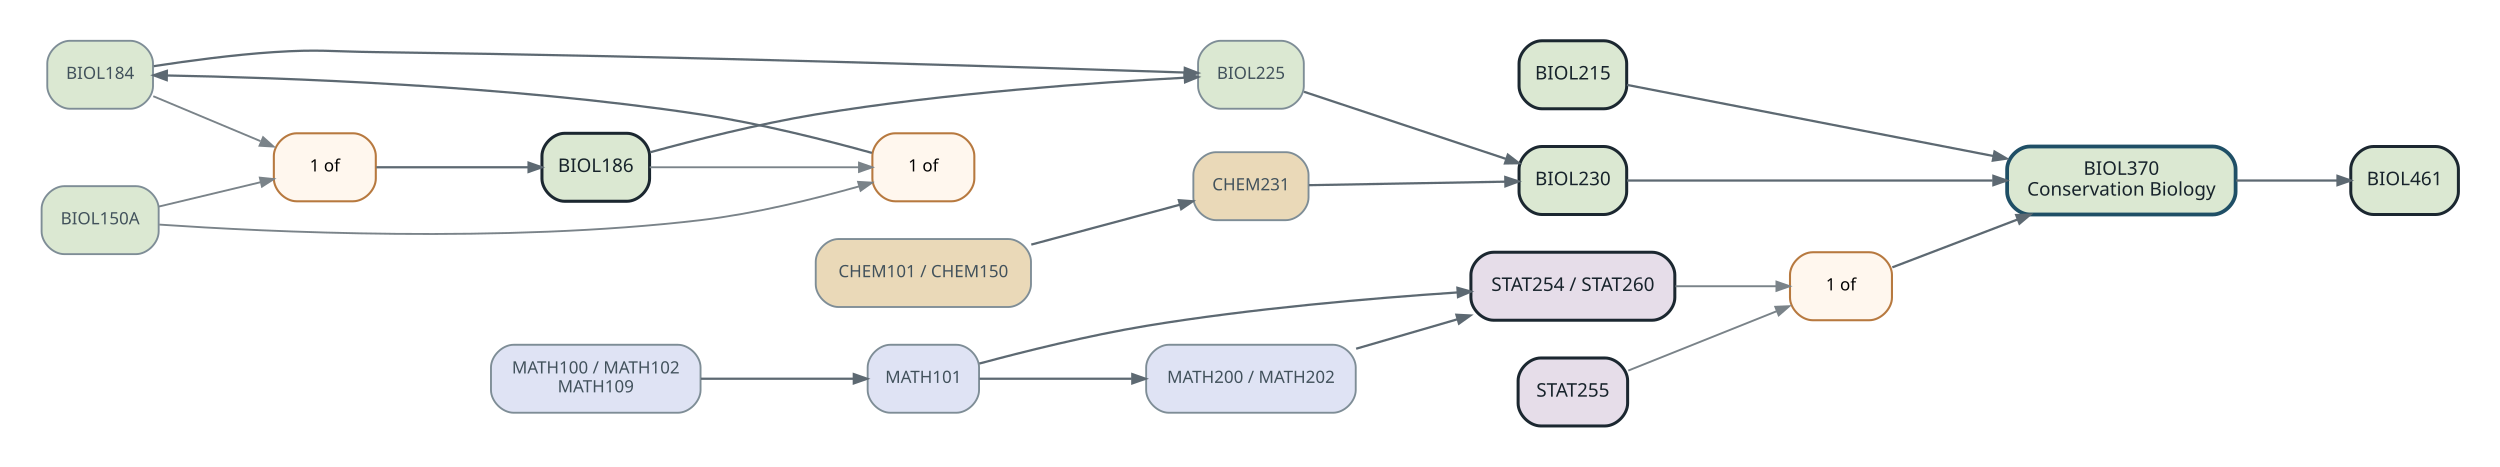
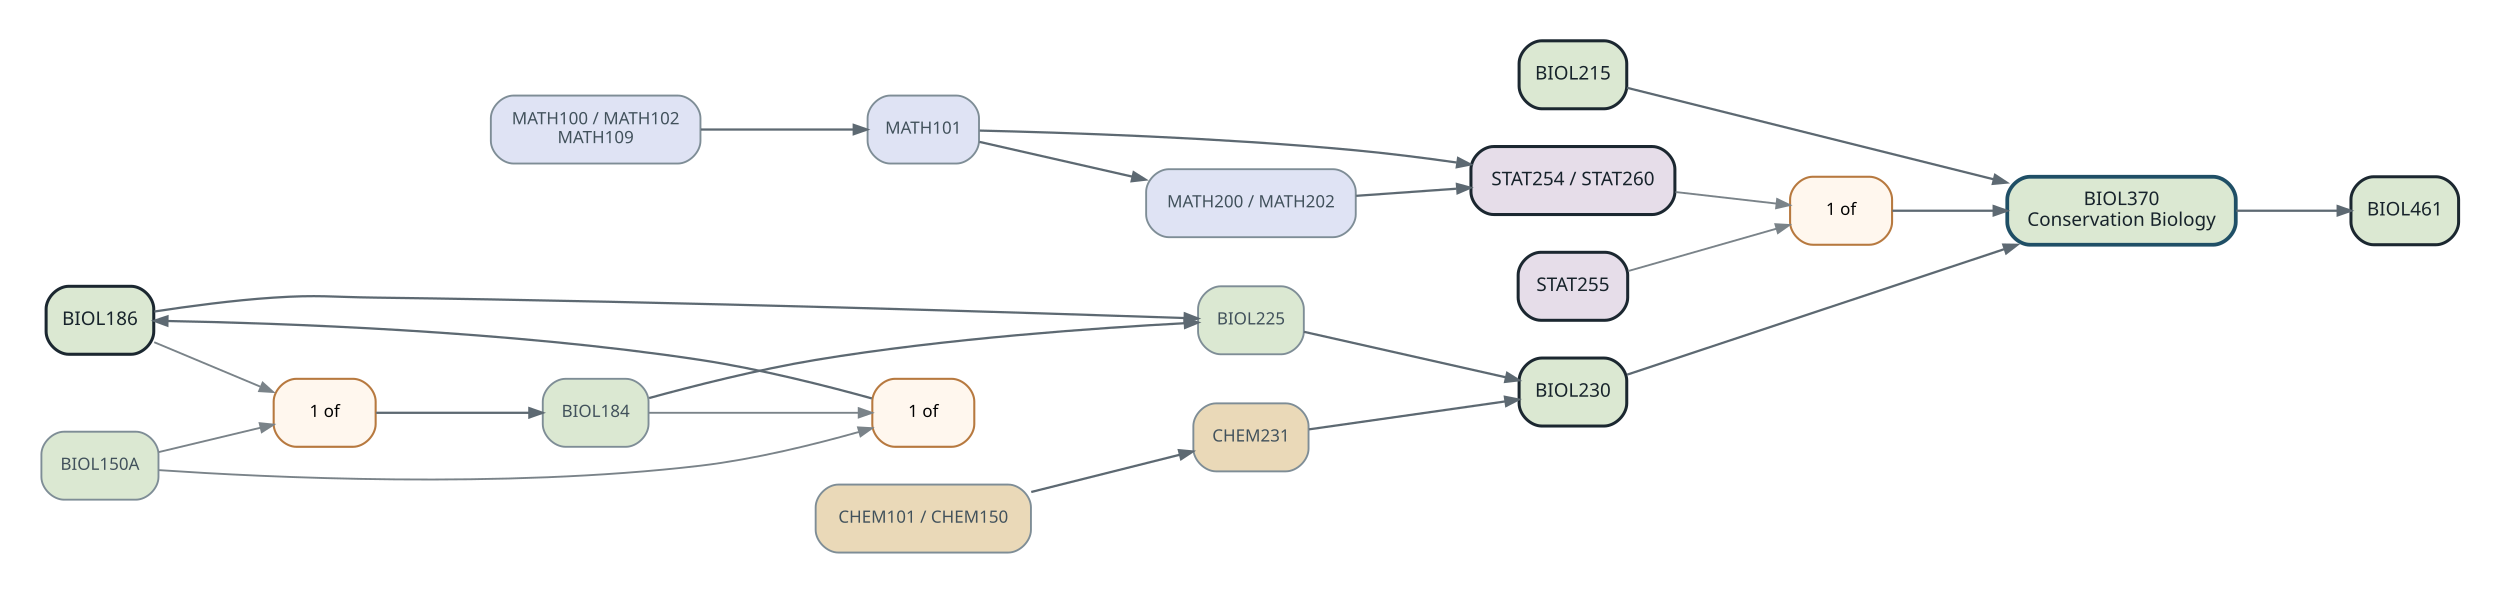
- <svg xmlns="http://www.w3.org/2000/svg" xmlns:xlink="http://www.w3.org/1999/xlink" width="1323pt" height="247pt" viewBox="0.00 0.00 1323.20 247.20">
-   <g id="graph0" class="graph" transform="scale(1 1) rotate(0) translate(21.6 225.6)">
+ <svg xmlns="http://www.w3.org/2000/svg" xmlns:xlink="http://www.w3.org/1999/xlink" width="1323pt" height="314pt" viewBox="0.00 0.00 1323.20 314.20">
+   <g id="graph0" class="graph" transform="scale(1 1) rotate(0) translate(21.6 292.6)">
    <g id="node1" class="node">
      <g id="a_node1">
        <a xlink:href="../../../courses/BIOL150A.html" xlink:title="BIOL150A: Modern Biology" target="_top">
-           <path fill="#dbe8d2" stroke="#7e8d96" d="M50,-127C50,-127 12,-127 12,-127 6,-127 0,-121 0,-115 0,-115 0,-103 0,-103 0,-97 6,-91 12,-91 12,-91 50,-91 50,-91 56,-91 62,-97 62,-103 62,-103 62,-115 62,-115 62,-121 56,-127 50,-127" />
-           <text text-anchor="middle" x="31" y="-106.8" font-family="Avenir Next" font-size="9.00" fill="#41515b">BIOL150A</text>
+           <path fill="#dbe8d2" stroke="#7e8d96" d="M50,-64C50,-64 12,-64 12,-64 6,-64 0,-58 0,-52 0,-52 0,-40 0,-40 0,-34 6,-28 12,-28 12,-28 50,-28 50,-28 56,-28 62,-34 62,-40 62,-40 62,-52 62,-52 62,-58 56,-64 50,-64" />
+           <text text-anchor="middle" x="31" y="-43.8" font-family="Avenir Next" font-size="9.00" fill="#41515b">BIOL150A</text>
        </a>
      </g>
    </g>
    <g id="node16" class="node">
-       <path fill="#fff7ee" stroke="#b7793f" stroke-width="1.1" d="M482,-155C482,-155 452,-155 452,-155 446,-155 440,-149 440,-143 440,-143 440,-131 440,-131 440,-125 446,-119 452,-119 452,-119 482,-119 482,-119 488,-119 494,-125 494,-131 494,-131 494,-143 494,-143 494,-149 488,-155 482,-155" />
-       <text text-anchor="middle" x="467" y="-134.8" font-family="Avenir Next" font-size="9.00">1 of</text>
+       <path fill="#fff7ee" stroke="#b7793f" stroke-width="1.1" d="M165,-92C165,-92 135,-92 135,-92 129,-92 123,-86 123,-80 123,-80 123,-68 123,-68 123,-62 129,-56 135,-56 135,-56 165,-56 165,-56 171,-56 177,-62 177,-68 177,-68 177,-80 177,-80 177,-86 171,-92 165,-92" />
+       <text text-anchor="middle" x="150" y="-71.8" font-family="Avenir Next" font-size="9.00">1 of</text>
    </g>
    <g id="edge1" class="edge">
-       <path fill="none" stroke="#7a8389" d="M62.3,-106.65C118.87,-102.78 244.33,-96.65 349,-109 377.76,-112.39 409.69,-120.33 432.92,-126.88" />
-       <polygon fill="#7a8389" stroke="#7a8389" points="432.43,-129.29 439.83,-128.87 433.78,-124.58 432.43,-129.29" />
+       <path fill="none" stroke="#7a8389" d="M62.13,-53.21C78.6,-57.15 99.03,-62.04 115.94,-66.09" />
+       <polygon fill="#7a8389" stroke="#7a8389" points="115.57,-68.52 122.95,-67.76 116.71,-63.75 115.57,-68.52" />
    </g>
    <g id="node17" class="node">
-       <path fill="#fff7ee" stroke="#b7793f" stroke-width="1.1" d="M165,-155C165,-155 135,-155 135,-155 129,-155 123,-149 123,-143 123,-143 123,-131 123,-131 123,-125 129,-119 135,-119 135,-119 165,-119 165,-119 171,-119 177,-125 177,-131 177,-131 177,-143 177,-143 177,-149 171,-155 165,-155" />
-       <text text-anchor="middle" x="150" y="-134.8" font-family="Avenir Next" font-size="9.00">1 of</text>
+       <path fill="#fff7ee" stroke="#b7793f" stroke-width="1.1" d="M482,-92C482,-92 452,-92 452,-92 446,-92 440,-86 440,-80 440,-80 440,-68 440,-68 440,-62 446,-56 452,-56 452,-56 482,-56 482,-56 488,-56 494,-62 494,-68 494,-68 494,-80 494,-80 494,-86 488,-92 482,-92" />
+       <text text-anchor="middle" x="467" y="-71.8" font-family="Avenir Next" font-size="9.00">1 of</text>
    </g>
    <g id="edge4" class="edge">
-       <path fill="none" stroke="#7a8389" d="M62.13,-116.21C78.6,-120.15 99.03,-125.04 115.94,-129.09" />
-       <polygon fill="#7a8389" stroke="#7a8389" points="115.57,-131.52 122.95,-130.76 116.71,-126.75 115.57,-131.52" />
+       <path fill="none" stroke="#7a8389" d="M62.3,-43.65C118.87,-39.78 244.33,-33.65 349,-46 377.76,-49.39 409.69,-57.33 432.92,-63.88" />
+       <polygon fill="#7a8389" stroke="#7a8389" points="432.43,-66.29 439.83,-65.87 433.78,-61.58 432.43,-66.29" />
    </g>
    <g id="node2" class="node">
      <g id="a_node2">
-         <a xlink:href="../../../courses/BIOL184.html" xlink:title="BIOL184: Evolution and Biodiversity" target="_top">
-           <path fill="#dbe8d2" stroke="#7e8d96" d="M47,-204C47,-204 15,-204 15,-204 9,-204 3,-198 3,-192 3,-192 3,-180 3,-180 3,-174 9,-168 15,-168 15,-168 47,-168 47,-168 53,-168 59,-174 59,-180 59,-180 59,-192 59,-192 59,-198 53,-204 47,-204" />
-           <text text-anchor="middle" x="31" y="-183.8" font-family="Avenir Next" font-size="9.00" fill="#41515b">BIOL184</text>
+         <a xlink:href="../../../courses/BIOL186.html" xlink:title="BIOL186: Physiology and Cell Biology" target="_top">
+           <path fill="#dbe8d2" stroke="#1b2730" stroke-width="1.6" d="M47.5,-141C47.5,-141 14.5,-141 14.5,-141 8.5,-141 2.5,-135 2.5,-129 2.5,-129 2.5,-117 2.5,-117 2.5,-111 8.5,-105 14.5,-105 14.5,-105 47.5,-105 47.5,-105 53.5,-105 59.5,-111 59.5,-117 59.5,-117 59.5,-129 59.5,-129 59.5,-135 53.5,-141 47.5,-141" />
+           <text text-anchor="middle" x="31" y="-120.5" font-family="Avenir Next" font-size="10.00" fill="#17232b">BIOL186</text>
        </a>
      </g>
    </g>
    <g id="node7" class="node">
      <g id="a_node7">
        <a xlink:href="../../../courses/BIOL225.html" xlink:title="BIOL225: Principles of Cell Biology" target="_top">
-           <path fill="#dbe8d2" stroke="#7e8d96" d="M656.5,-204C656.5,-204 624.5,-204 624.5,-204 618.5,-204 612.5,-198 612.5,-192 612.5,-192 612.5,-180 612.5,-180 612.5,-174 618.5,-168 624.5,-168 624.5,-168 656.5,-168 656.5,-168 662.5,-168 668.5,-174 668.5,-180 668.5,-180 668.5,-192 668.5,-192 668.5,-198 662.5,-204 656.5,-204" />
-           <text text-anchor="middle" x="640.5" y="-183.8" font-family="Avenir Next" font-size="9.00" fill="#41515b">BIOL225</text>
-         </a>
-       </g>
-     </g>
-     <g id="edge8" class="edge">
-       <path fill="none" stroke="#5d6972" stroke-width="1.2" d="M59.38,-190.56C77.4,-193.33 101.53,-196.59 123,-198 146.95,-199.57 153,-198.31 177,-198 337.28,-195.92 528.72,-189.79 605.35,-187.19" />
-       <polygon fill="#5d6972" stroke="#5d6972" stroke-width="1.2" points="605.48,-189.64 612.4,-186.95 605.32,-184.74 605.48,-189.64" />
-     </g>
-     <g id="edge5" class="edge">
-       <path fill="none" stroke="#7a8389" d="M59.14,-174.64C76.06,-167.55 97.96,-158.38 115.9,-150.86" />
-       <polygon fill="#7a8389" stroke="#7a8389" points="117.31,-152.93 122.82,-147.97 115.41,-148.41 117.31,-152.93" />
+           <path fill="#dbe8d2" stroke="#7e8d96" d="M656.5,-141C656.5,-141 624.5,-141 624.5,-141 618.5,-141 612.5,-135 612.5,-129 612.5,-129 612.5,-117 612.5,-117 612.5,-111 618.5,-105 624.5,-105 624.5,-105 656.5,-105 656.5,-105 662.5,-105 668.5,-111 668.5,-117 668.5,-117 668.5,-129 668.5,-129 668.5,-135 662.5,-141 656.5,-141" />
+           <text text-anchor="middle" x="640.5" y="-120.8" font-family="Avenir Next" font-size="9.00" fill="#41515b">BIOL225</text>
+         </a>
+       </g>
+     </g>
+     <g id="edge7" class="edge">
+       <path fill="none" stroke="#5d6972" stroke-width="1.2" d="M59.79,-127.63C77.76,-130.38 101.69,-133.6 123,-135 146.95,-136.57 153,-135.31 177,-135 337.28,-132.92 528.72,-126.79 605.35,-124.19" />
+       <polygon fill="#5d6972" stroke="#5d6972" stroke-width="1.2" points="605.48,-126.64 612.4,-123.95 605.32,-121.74 605.48,-126.64" />
+     </g>
+     <g id="edge2" class="edge">
+       <path fill="none" stroke="#7a8389" d="M59.73,-111.39C76.55,-104.34 98.12,-95.31 115.84,-87.89" />
+       <polygon fill="#7a8389" stroke="#7a8389" points="117.17,-89.99 122.68,-85.02 115.27,-85.47 117.17,-89.99" />
    </g>
    <g id="node3" class="node">
      <g id="a_node3">
-         <a xlink:href="../../../courses/BIOL186.html" xlink:title="BIOL186: Physiology and Cell Biology" target="_top">
-           <path fill="#dbe8d2" stroke="#1b2730" stroke-width="1.6" d="M310,-155C310,-155 277,-155 277,-155 271,-155 265,-149 265,-143 265,-143 265,-131 265,-131 265,-125 271,-119 277,-119 277,-119 310,-119 310,-119 316,-119 322,-125 322,-131 322,-131 322,-143 322,-143 322,-149 316,-155 310,-155" />
-           <text text-anchor="middle" x="293.5" y="-134.5" font-family="Avenir Next" font-size="10.00" fill="#17232b">BIOL186</text>
-         </a>
-       </g>
-     </g>
-     <g id="edge7" class="edge">
-       <path fill="none" stroke="#5d6972" stroke-width="1.2" d="M322.27,-144.95C345.52,-151.31 379.67,-159.96 410,-165 478.79,-176.42 560.3,-182.03 605.31,-184.44" />
-       <polygon fill="#5d6972" stroke="#5d6972" stroke-width="1.2" points="605.37,-186.89 612.48,-184.81 605.62,-182 605.37,-186.89" />
-     </g>
-     <g id="edge2" class="edge">
-       <path fill="none" stroke="#7a8389" d="M322.05,-137C352.25,-137 400.67,-137 432.9,-137" />
-       <polygon fill="#7a8389" stroke="#7a8389" points="432.92,-139.45 439.92,-137 432.92,-134.55 432.92,-139.45" />
+         <a xlink:href="../../../courses/BIOL184.html" xlink:title="BIOL184: Evolution and Biodiversity" target="_top">
+           <path fill="#dbe8d2" stroke="#7e8d96" d="M309.5,-92C309.5,-92 277.5,-92 277.5,-92 271.5,-92 265.5,-86 265.5,-80 265.5,-80 265.5,-68 265.5,-68 265.5,-62 271.5,-56 277.5,-56 277.5,-56 309.5,-56 309.5,-56 315.5,-56 321.5,-62 321.5,-68 321.5,-68 321.5,-80 321.5,-80 321.5,-86 315.5,-92 309.5,-92" />
+           <text text-anchor="middle" x="293.5" y="-71.8" font-family="Avenir Next" font-size="9.00" fill="#41515b">BIOL184</text>
+         </a>
+       </g>
+     </g>
+     <g id="edge8" class="edge">
+       <path fill="none" stroke="#5d6972" stroke-width="1.2" d="M321.8,-81.82C345.06,-88.19 379.47,-96.93 410,-102 478.79,-113.42 560.3,-119.03 605.31,-121.44" />
+       <polygon fill="#5d6972" stroke="#5d6972" stroke-width="1.2" points="605.37,-123.89 612.48,-121.81 605.62,-119 605.37,-123.89" />
+     </g>
+     <g id="edge5" class="edge">
+       <path fill="none" stroke="#7a8389" d="M321.67,-74C351.79,-74 400.38,-74 432.75,-74" />
+       <polygon fill="#7a8389" stroke="#7a8389" points="432.8,-76.45 439.8,-74 432.8,-71.55 432.8,-76.45" />
    </g>
    <g id="node4" class="node">
      <g id="a_node4">
        <a xlink:href="../../../courses/MATH100.html" xlink:title="Equivalent or cross-listed: MATH100: Calculus I | MATH102: Calculus for Students in the Social and Biological Sciences | MATH109: Introduction to Calculus" target="_top">
-           <path fill="#dfe3f4" stroke="#7e8d96" d="M337,-43C337,-43 250,-43 250,-43 244,-43 238,-37 238,-31 238,-31 238,-19 238,-19 238,-13 244,-7 250,-7 250,-7 337,-7 337,-7 343,-7 349,-13 349,-19 349,-19 349,-31 349,-31 349,-37 343,-43 337,-43" />
-           <text text-anchor="middle" x="293.5" y="-27.8" font-family="Avenir Next" font-size="9.00" fill="#41515b">MATH100 / MATH102</text>
-           <text text-anchor="middle" x="293.5" y="-17.8" font-family="Avenir Next" font-size="9.00" fill="#41515b">MATH109</text>
+           <path fill="#dfe3f4" stroke="#7e8d96" d="M337,-242C337,-242 250,-242 250,-242 244,-242 238,-236 238,-230 238,-230 238,-218 238,-218 238,-212 244,-206 250,-206 250,-206 337,-206 337,-206 343,-206 349,-212 349,-218 349,-218 349,-230 349,-230 349,-236 343,-242 337,-242" />
+           <text text-anchor="middle" x="293.5" y="-226.8" font-family="Avenir Next" font-size="9.00" fill="#41515b">MATH100 / MATH102</text>
+           <text text-anchor="middle" x="293.5" y="-216.8" font-family="Avenir Next" font-size="9.00" fill="#41515b">MATH109</text>
        </a>
      </g>
    </g>
    <g id="node6" class="node">
      <g id="a_node6">
        <a xlink:href="../../../courses/MATH101.html" xlink:title="MATH101: Calculus II" target="_top">
-           <path fill="#dfe3f4" stroke="#7e8d96" d="M484.5,-43C484.5,-43 449.5,-43 449.5,-43 443.5,-43 437.5,-37 437.5,-31 437.5,-31 437.5,-19 437.5,-19 437.5,-13 443.5,-7 449.5,-7 449.5,-7 484.5,-7 484.5,-7 490.5,-7 496.5,-13 496.5,-19 496.5,-19 496.5,-31 496.5,-31 496.5,-37 490.5,-43 484.5,-43" />
-           <text text-anchor="middle" x="467" y="-22.8" font-family="Avenir Next" font-size="9.00" fill="#41515b">MATH101</text>
+           <path fill="#dfe3f4" stroke="#7e8d96" d="M484.5,-242C484.5,-242 449.5,-242 449.5,-242 443.5,-242 437.5,-236 437.5,-230 437.5,-230 437.5,-218 437.5,-218 437.5,-212 443.5,-206 449.5,-206 449.5,-206 484.5,-206 484.5,-206 490.5,-206 496.5,-212 496.5,-218 496.5,-218 496.5,-230 496.5,-230 496.5,-236 490.5,-242 484.5,-242" />
+           <text text-anchor="middle" x="467" y="-221.8" font-family="Avenir Next" font-size="9.00" fill="#41515b">MATH101</text>
        </a>
      </g>
    </g>
    <g id="edge18" class="edge">
-       <path fill="none" stroke="#5d6972" stroke-width="1.2" d="M349.24,-25C375.71,-25 406.74,-25 430.16,-25" />
-       <polygon fill="#5d6972" stroke="#5d6972" stroke-width="1.2" points="430.17,-27.45 437.17,-25 430.17,-22.55 430.17,-27.45" />
+       <path fill="none" stroke="#5d6972" stroke-width="1.2" d="M349.24,-224C375.71,-224 406.74,-224 430.16,-224" />
+       <polygon fill="#5d6972" stroke="#5d6972" stroke-width="1.2" points="430.17,-226.45 437.17,-224 430.17,-221.55 430.17,-226.45" />
    </g>
    <g id="node5" class="node">
      <g id="a_node5">
        <a xlink:href="../../../courses/CHEM101.html" xlink:title="Equivalent or cross-listed: CHEM101: Fundamentals of Chemistry from Atoms to Materials | CHEM150: Engineering Chemistry" target="_top">
-           <path fill="#ead9b8" stroke="#7e8d96" d="M512,-99C512,-99 422,-99 422,-99 416,-99 410,-93 410,-87 410,-87 410,-75 410,-75 410,-69 416,-63 422,-63 422,-63 512,-63 512,-63 518,-63 524,-69 524,-75 524,-75 524,-87 524,-87 524,-93 518,-99 512,-99" />
-           <text text-anchor="middle" x="467" y="-78.8" font-family="Avenir Next" font-size="9.00" fill="#41515b">CHEM101 / CHEM150</text>
+           <path fill="#ead9b8" stroke="#7e8d96" d="M512,-36C512,-36 422,-36 422,-36 416,-36 410,-30 410,-24 410,-24 410,-12 410,-12 410,-6 416,0 422,0 422,0 512,0 512,0 518,0 524,-6 524,-12 524,-12 524,-24 524,-24 524,-30 518,-36 512,-36" />
+           <text text-anchor="middle" x="467" y="-15.8" font-family="Avenir Next" font-size="9.00" fill="#41515b">CHEM101 / CHEM150</text>
        </a>
      </g>
    </g>
    <g id="node8" class="node">
      <g id="a_node8">
        <a xlink:href="../../../courses/CHEM231.html" xlink:title="CHEM231: Introduction to Organic Chemistry" target="_top">
-           <path fill="#ead9b8" stroke="#7e8d96" d="M659,-145C659,-145 622,-145 622,-145 616,-145 610,-139 610,-133 610,-133 610,-121 610,-121 610,-115 616,-109 622,-109 622,-109 659,-109 659,-109 665,-109 671,-115 671,-121 671,-121 671,-133 671,-133 671,-139 665,-145 659,-145" />
-           <text text-anchor="middle" x="640.5" y="-124.8" font-family="Avenir Next" font-size="9.00" fill="#41515b">CHEM231</text>
+           <path fill="#ead9b8" stroke="#7e8d96" d="M659,-79C659,-79 622,-79 622,-79 616,-79 610,-73 610,-67 610,-67 610,-55 610,-55 610,-49 616,-43 622,-43 622,-43 659,-43 659,-43 665,-43 671,-49 671,-55 671,-55 671,-67 671,-67 671,-73 665,-79 659,-79" />
+           <text text-anchor="middle" x="640.5" y="-58.8" font-family="Avenir Next" font-size="9.00" fill="#41515b">CHEM231</text>
        </a>
      </g>
    </g>
    <g id="edge17" class="edge">
-       <path fill="none" stroke="#5d6972" stroke-width="1.2" d="M524.16,-96.06C550.01,-103 579.95,-111.03 602.84,-117.17" />
-       <polygon fill="#5d6972" stroke="#5d6972" stroke-width="1.2" points="602.32,-119.56 609.71,-119.01 603.59,-114.83 602.32,-119.56" />
+       <path fill="none" stroke="#5d6972" stroke-width="1.2" d="M524.16,-32.08C550.01,-38.56 579.95,-46.07 602.84,-51.81" />
+       <polygon fill="#5d6972" stroke="#5d6972" stroke-width="1.2" points="602.33,-54.21 609.71,-53.53 603.52,-49.45 602.33,-54.21" />
    </g>
    <g id="node9" class="node">
      <g id="a_node9">
        <a xlink:href="../../../courses/MATH200.html" xlink:title="Equivalent or cross-listed: MATH200: Calculus III | MATH202: Intermediate Calculus for CSC and EOS" target="_top">
-           <path fill="#dfe3f4" stroke="#7e8d96" d="M684,-43C684,-43 597,-43 597,-43 591,-43 585,-37 585,-31 585,-31 585,-19 585,-19 585,-13 591,-7 597,-7 597,-7 684,-7 684,-7 690,-7 696,-13 696,-19 696,-19 696,-31 696,-31 696,-37 690,-43 684,-43" />
-           <text text-anchor="middle" x="640.5" y="-22.8" font-family="Avenir Next" font-size="9.00" fill="#41515b">MATH200 / MATH202</text>
+           <path fill="#dfe3f4" stroke="#7e8d96" d="M684,-203C684,-203 597,-203 597,-203 591,-203 585,-197 585,-191 585,-191 585,-179 585,-179 585,-173 591,-167 597,-167 597,-167 684,-167 684,-167 690,-167 696,-173 696,-179 696,-179 696,-191 696,-191 696,-197 690,-203 684,-203" />
+           <text text-anchor="middle" x="640.5" y="-182.8" font-family="Avenir Next" font-size="9.00" fill="#41515b">MATH200 / MATH202</text>
        </a>
      </g>
    </g>
    <g id="edge19" class="edge">
-       <path fill="none" stroke="#5d6972" stroke-width="1.2" d="M496.71,-25C518.68,-25 549.79,-25 577.37,-25" />
-       <polygon fill="#5d6972" stroke="#5d6972" stroke-width="1.2" points="577.67,-27.45 584.67,-25 577.67,-22.55 577.67,-27.45" />
+       <path fill="none" stroke="#5d6972" stroke-width="1.2" d="M496.71,-217.47C518.77,-212.45 550.06,-205.34 577.72,-199.05" />
+       <polygon fill="#5d6972" stroke="#5d6972" stroke-width="1.2" points="578.39,-201.41 584.67,-197.47 577.3,-196.63 578.39,-201.41" />
    </g>
    <g id="node12" class="node">
      <g id="a_node12">
        <a xlink:href="../../../courses/STAT254.html" xlink:title="Equivalent or cross-listed: STAT254: Probability and Statistics for Engineers | STAT260: Introduction to Probability and Statistics I" target="_top">
-           <path fill="#e6dde9" stroke="#1b2730" stroke-width="1.6" d="M853,-92C853,-92 769,-92 769,-92 763,-92 757,-86 757,-80 757,-80 757,-68 757,-68 757,-62 763,-56 769,-56 769,-56 853,-56 853,-56 859,-56 865,-62 865,-68 865,-68 865,-80 865,-80 865,-86 859,-92 853,-92" />
-           <text text-anchor="middle" x="811" y="-71.5" font-family="Avenir Next" font-size="10.00" fill="#17232b">STAT254 / STAT260</text>
+           <path fill="#e6dde9" stroke="#1b2730" stroke-width="1.6" d="M853,-215C853,-215 769,-215 769,-215 763,-215 757,-209 757,-203 757,-203 757,-191 757,-191 757,-185 763,-179 769,-179 769,-179 853,-179 853,-179 859,-179 865,-185 865,-191 865,-191 865,-203 865,-203 865,-209 859,-215 853,-215" />
+           <text text-anchor="middle" x="811" y="-194.5" font-family="Avenir Next" font-size="10.00" fill="#17232b">STAT254 / STAT260</text>
        </a>
      </g>
    </g>
    <g id="edge21" class="edge">
-       <path fill="none" stroke="#5d6972" stroke-width="1.2" d="M496.62,-33.05C520.16,-39.38 554.5,-47.95 585,-53 640.48,-62.18 704.37,-67.66 749.85,-70.71" />
-       <polygon fill="#5d6972" stroke="#5d6972" stroke-width="1.2" points="749.85,-73.17 756.99,-71.18 750.17,-68.28 749.85,-73.17" />
+       <path fill="none" stroke="#5d6972" stroke-width="1.2" d="M496.85,-223.45C540.18,-222.44 624.59,-219.72 696,-213 713.41,-211.36 732.24,-208.97 749.48,-206.54" />
+       <polygon fill="#5d6972" stroke="#5d6972" stroke-width="1.2" points="750.18,-208.92 756.76,-205.5 749.48,-204.06 750.18,-208.92" />
    </g>
    <g id="node11" class="node">
      <g id="a_node11">
        <a xlink:href="../../../courses/BIOL230.html" xlink:title="BIOL230: Principles of Genetics" target="_top">
-           <path fill="#dbe8d2" stroke="#1b2730" stroke-width="1.6" d="M827.5,-148C827.5,-148 794.5,-148 794.5,-148 788.5,-148 782.5,-142 782.5,-136 782.5,-136 782.5,-124 782.5,-124 782.5,-118 788.5,-112 794.5,-112 794.5,-112 827.5,-112 827.5,-112 833.5,-112 839.5,-118 839.5,-124 839.5,-124 839.5,-136 839.5,-136 839.5,-142 833.5,-148 827.5,-148" />
-           <text text-anchor="middle" x="811" y="-127.5" font-family="Avenir Next" font-size="10.00" fill="#17232b">BIOL230</text>
+           <path fill="#dbe8d2" stroke="#1b2730" stroke-width="1.6" d="M827.5,-103C827.5,-103 794.5,-103 794.5,-103 788.5,-103 782.5,-97 782.5,-91 782.5,-91 782.5,-79 782.5,-79 782.5,-73 788.5,-67 794.5,-67 794.5,-67 827.5,-67 827.5,-67 833.5,-67 839.5,-73 839.5,-79 839.5,-79 839.5,-91 839.5,-91 839.5,-97 833.5,-103 827.5,-103" />
+           <text text-anchor="middle" x="811" y="-82.5" font-family="Avenir Next" font-size="10.00" fill="#17232b">BIOL230</text>
        </a>
      </g>
    </g>
    <g id="edge9" class="edge">
-       <path fill="none" stroke="#5d6972" stroke-width="1.2" d="M668.57,-177C697.63,-167.34 743.88,-151.98 775.52,-141.46" />
-       <polygon fill="#5d6972" stroke="#5d6972" stroke-width="1.2" points="776.56,-143.69 782.43,-139.16 775.02,-139.04 776.56,-143.69" />
+       <path fill="none" stroke="#5d6972" stroke-width="1.2" d="M668.57,-116.89C697.63,-110.34 743.88,-99.91 775.52,-92.78" />
+       <polygon fill="#5d6972" stroke="#5d6972" stroke-width="1.2" points="776.15,-95.15 782.43,-91.22 775.07,-90.37 776.15,-95.15" />
    </g>
    <g id="edge10" class="edge">
-       <path fill="none" stroke="#5d6972" stroke-width="1.2" d="M671.24,-127.53C700.28,-128.05 744.46,-128.83 775.13,-129.38" />
-       <polygon fill="#5d6972" stroke="#5d6972" stroke-width="1.2" points="775.2,-131.83 782.24,-129.51 775.28,-126.93 775.2,-131.83" />
+       <path fill="none" stroke="#5d6972" stroke-width="1.2" d="M671.24,-65.24C700.28,-69.37 744.46,-75.66 775.13,-80.03" />
+       <polygon fill="#5d6972" stroke="#5d6972" stroke-width="1.2" points="774.96,-82.48 782.24,-81.05 775.65,-77.63 774.96,-82.48" />
    </g>
    <g id="edge20" class="edge">
-       <path fill="none" stroke="#5d6972" stroke-width="1.2" d="M696.21,-40.91C713.34,-45.89 732.35,-51.42 749.84,-56.5" />
-       <polygon fill="#5d6972" stroke="#5d6972" stroke-width="1.2" points="749.31,-58.9 756.72,-58.51 750.68,-54.2 749.31,-58.9" />
+       <path fill="none" stroke="#5d6972" stroke-width="1.2" d="M696.21,-188.9C713.19,-190.11 732.01,-191.45 749.37,-192.68" />
+       <polygon fill="#5d6972" stroke="#5d6972" stroke-width="1.2" points="749.56,-195.15 756.72,-193.21 749.91,-190.26 749.56,-195.15" />
    </g>
    <g id="node10" class="node">
      <g id="a_node10">
        <a xlink:href="../../../courses/BIOL215.html" xlink:title="BIOL215: Principles of Ecology" target="_top">
-           <path fill="#dbe8d2" stroke="#1b2730" stroke-width="1.6" d="M827.5,-204C827.5,-204 794.5,-204 794.5,-204 788.5,-204 782.5,-198 782.5,-192 782.5,-192 782.5,-180 782.5,-180 782.5,-174 788.5,-168 794.5,-168 794.5,-168 827.5,-168 827.5,-168 833.5,-168 839.5,-174 839.5,-180 839.5,-180 839.5,-192 839.5,-192 839.5,-198 833.5,-204 827.5,-204" />
-           <text text-anchor="middle" x="811" y="-183.5" font-family="Avenir Next" font-size="10.00" fill="#17232b">BIOL215</text>
+           <path fill="#dbe8d2" stroke="#1b2730" stroke-width="1.6" d="M827.5,-271C827.5,-271 794.5,-271 794.5,-271 788.5,-271 782.5,-265 782.5,-259 782.5,-259 782.5,-247 782.5,-247 782.5,-241 788.5,-235 794.5,-235 794.5,-235 827.5,-235 827.5,-235 833.5,-235 839.5,-241 839.5,-247 839.5,-247 839.5,-259 839.5,-259 839.5,-265 833.5,-271 827.5,-271" />
+           <text text-anchor="middle" x="811" y="-250.5" font-family="Avenir Next" font-size="10.00" fill="#17232b">BIOL215</text>
        </a>
      </g>
    </g>
    <g id="node14" class="node">
      <g id="a_node14">
        <a xlink:href="../../../courses/BIOL370.html" xlink:title="BIOL370: Conservation Biology" target="_top">
-           <path fill="#dbe8d2" stroke="#1f4f66" stroke-width="2" d="M1150,-148C1150,-148 1053,-148 1053,-148 1047,-148 1041,-142 1041,-136 1041,-136 1041,-124 1041,-124 1041,-118 1047,-112 1053,-112 1053,-112 1150,-112 1150,-112 1156,-112 1162,-118 1162,-124 1162,-124 1162,-136 1162,-136 1162,-142 1156,-148 1150,-148" />
-           <text text-anchor="middle" x="1101.5" y="-133" font-family="Avenir Next" font-size="10.00" fill="#17232b">BIOL370</text>
-           <text text-anchor="middle" x="1101.5" y="-122" font-family="Avenir Next" font-size="10.00" fill="#17232b">Conservation Biology</text>
+           <path fill="#dbe8d2" stroke="#1f4f66" stroke-width="2" d="M1150,-199C1150,-199 1053,-199 1053,-199 1047,-199 1041,-193 1041,-187 1041,-187 1041,-175 1041,-175 1041,-169 1047,-163 1053,-163 1053,-163 1150,-163 1150,-163 1156,-163 1162,-169 1162,-175 1162,-175 1162,-187 1162,-187 1162,-193 1156,-199 1150,-199" />
+           <text text-anchor="middle" x="1101.5" y="-184" font-family="Avenir Next" font-size="10.00" fill="#17232b">BIOL370</text>
+           <text text-anchor="middle" x="1101.5" y="-173" font-family="Avenir Next" font-size="10.00" fill="#17232b">Conservation Biology</text>
        </a>
      </g>
    </g>
    <g id="edge13" class="edge">
-       <path fill="none" stroke="#5d6972" stroke-width="1.2" d="M839.66,-180.63C884,-172.02 972.23,-154.9 1033.74,-142.96" />
-       <polygon fill="#5d6972" stroke="#5d6972" stroke-width="1.2" points="1034.32,-145.34 1040.73,-141.6 1033.39,-140.53 1034.32,-145.34" />
+       <path fill="none" stroke="#5d6972" stroke-width="1.2" d="M839.66,-246.1C884,-235.03 972.23,-213.01 1033.74,-197.66" />
+       <polygon fill="#5d6972" stroke="#5d6972" stroke-width="1.2" points="1034.53,-199.99 1040.73,-195.92 1033.34,-195.24 1034.53,-199.99" />
    </g>
    <g id="edge14" class="edge">
-       <path fill="none" stroke="#5d6972" stroke-width="1.2" d="M839.66,-130C883.91,-130 971.88,-130 1033.36,-130" />
-       <polygon fill="#5d6972" stroke="#5d6972" stroke-width="1.2" points="1033.73,-132.45 1040.73,-130 1033.73,-127.55 1033.73,-132.45" />
+       <path fill="none" stroke="#5d6972" stroke-width="1.2" d="M839.66,-94.2C885.36,-109.41 977.68,-140.13 1039.31,-160.64" />
+       <polygon fill="#5d6972" stroke="#5d6972" stroke-width="1.2" points="1038.88,-163.08 1046.3,-162.96 1040.43,-158.43 1038.88,-163.08" />
    </g>
    <g id="node18" class="node">
-       <path fill="#fff7ee" stroke="#b7793f" stroke-width="1.1" d="M968,-92C968,-92 938,-92 938,-92 932,-92 926,-86 926,-80 926,-80 926,-68 926,-68 926,-62 932,-56 938,-56 938,-56 968,-56 968,-56 974,-56 980,-62 980,-68 980,-68 980,-80 980,-80 980,-86 974,-92 968,-92" />
-       <text text-anchor="middle" x="953" y="-71.8" font-family="Avenir Next" font-size="9.00">1 of</text>
+       <path fill="#fff7ee" stroke="#b7793f" stroke-width="1.1" d="M968,-199C968,-199 938,-199 938,-199 932,-199 926,-193 926,-187 926,-187 926,-175 926,-175 926,-169 932,-163 938,-163 938,-163 968,-163 968,-163 974,-163 980,-169 980,-175 980,-175 980,-187 980,-187 980,-193 974,-199 968,-199" />
+       <text text-anchor="middle" x="953" y="-178.8" font-family="Avenir Next" font-size="9.00">1 of</text>
    </g>
    <g id="edge12" class="edge">
-       <path fill="none" stroke="#7a8389" d="M865.33,-74C883.29,-74 902.8,-74 918.76,-74" />
-       <polygon fill="#7a8389" stroke="#7a8389" points="918.82,-76.45 925.82,-74 918.82,-71.55 918.82,-76.45" />
+       <path fill="none" stroke="#7a8389" d="M865.33,-190.91C883.29,-188.85 902.8,-186.62 918.76,-184.8" />
+       <polygon fill="#7a8389" stroke="#7a8389" points="919.14,-187.22 925.82,-183.99 918.59,-182.35 919.14,-187.22" />
    </g>
    <g id="node13" class="node">
      <g id="a_node13">
        <a xlink:href="../../../courses/STAT255.html" xlink:title="STAT255: Statistics for Life Sciences I" target="_top">
-           <path fill="#e6dde9" stroke="#1b2730" stroke-width="1.6" d="M828,-36C828,-36 794,-36 794,-36 788,-36 782,-30 782,-24 782,-24 782,-12 782,-12 782,-6 788,0 794,0 794,0 828,0 828,0 834,0 840,-6 840,-12 840,-12 840,-24 840,-24 840,-30 834,-36 828,-36" />
-           <text text-anchor="middle" x="811" y="-15.5" font-family="Avenir Next" font-size="10.00" fill="#17232b">STAT255</text>
+           <path fill="#e6dde9" stroke="#1b2730" stroke-width="1.6" d="M828,-159C828,-159 794,-159 794,-159 788,-159 782,-153 782,-147 782,-147 782,-135 782,-135 782,-129 788,-123 794,-123 794,-123 828,-123 828,-123 834,-123 840,-129 840,-135 840,-135 840,-147 840,-147 840,-153 834,-159 828,-159" />
+           <text text-anchor="middle" x="811" y="-138.5" font-family="Avenir Next" font-size="10.00" fill="#17232b">STAT255</text>
        </a>
      </g>
    </g>
    <g id="edge11" class="edge">
-       <path fill="none" stroke="#7a8389" d="M840.33,-29.33C863.12,-38.45 895.17,-51.27 919.09,-60.84" />
-       <polygon fill="#7a8389" stroke="#7a8389" points="918.2,-63.12 925.61,-63.44 920.02,-58.57 918.2,-63.12" />
+       <path fill="none" stroke="#7a8389" d="M840.33,-149.09C863.02,-155.58 894.89,-164.68 918.78,-171.51" />
+       <polygon fill="#7a8389" stroke="#7a8389" points="918.2,-173.89 925.61,-173.46 919.55,-169.18 918.2,-173.89" />
    </g>
    <g id="node15" class="node">
      <g id="a_node15">
        <a xlink:href="../../../courses/BIOL461.html" xlink:title="BIOL461: Fisheries Ecology and Management" target="_top">
-           <path fill="#dbe8d2" stroke="#1b2730" stroke-width="1.6" d="M1268,-148C1268,-148 1235,-148 1235,-148 1229,-148 1223,-142 1223,-136 1223,-136 1223,-124 1223,-124 1223,-118 1229,-112 1235,-112 1235,-112 1268,-112 1268,-112 1274,-112 1280,-118 1280,-124 1280,-124 1280,-136 1280,-136 1280,-142 1274,-148 1268,-148" />
-           <text text-anchor="middle" x="1251.5" y="-127.5" font-family="Avenir Next" font-size="10.00" fill="#17232b">BIOL461</text>
+           <path fill="#dbe8d2" stroke="#1b2730" stroke-width="1.6" d="M1268,-199C1268,-199 1235,-199 1235,-199 1229,-199 1223,-193 1223,-187 1223,-187 1223,-175 1223,-175 1223,-169 1229,-163 1235,-163 1235,-163 1268,-163 1268,-163 1274,-163 1280,-169 1280,-175 1280,-175 1280,-187 1280,-187 1280,-193 1274,-199 1268,-199" />
+           <text text-anchor="middle" x="1251.5" y="-178.5" font-family="Avenir Next" font-size="10.00" fill="#17232b">BIOL461</text>
        </a>
      </g>
    </g>
    <g id="edge16" class="edge">
-       <path fill="none" stroke="#5d6972" stroke-width="1.2" d="M1162.27,-130C1180.5,-130 1199.92,-130 1215.89,-130" />
-       <polygon fill="#5d6972" stroke="#5d6972" stroke-width="1.2" points="1215.97,-132.45 1222.97,-130 1215.97,-127.55 1215.97,-132.45" />
+       <path fill="none" stroke="#5d6972" stroke-width="1.2" d="M1162.27,-181C1180.5,-181 1199.92,-181 1215.89,-181" />
+       <polygon fill="#5d6972" stroke="#5d6972" stroke-width="1.2" points="1215.97,-183.45 1222.97,-181 1215.97,-178.55 1215.97,-183.45" />
    </g>
    <g id="edge3" class="edge">
-       <path fill="none" stroke="#5d6972" stroke-width="1.2" d="M439.76,-144.62C416.22,-151.14 380.59,-160.21 349,-165 247.02,-180.47 124.88,-184.54 66.45,-185.62" />
-       <polygon fill="#5d6972" stroke="#5d6972" stroke-width="1.2" points="66.26,-183.17 59.31,-185.74 66.35,-188.07 66.26,-183.17" />
+       <path fill="none" stroke="#5d6972" stroke-width="1.2" d="M177.28,-74C200.12,-74 233.36,-74 258.28,-74" />
+       <polygon fill="#5d6972" stroke="#5d6972" stroke-width="1.2" points="258.39,-76.45 265.39,-74 258.39,-71.55 258.39,-76.45" />
    </g>
    <g id="edge6" class="edge">
-       <path fill="none" stroke="#5d6972" stroke-width="1.2" d="M177.28,-137C199.98,-137 232.94,-137 257.8,-137" />
-       <polygon fill="#5d6972" stroke="#5d6972" stroke-width="1.2" points="257.91,-139.45 264.91,-137 257.91,-134.55 257.91,-139.45" />
+       <path fill="none" stroke="#5d6972" stroke-width="1.2" d="M439.76,-81.62C416.22,-88.14 380.59,-97.21 349,-102 247.29,-117.43 125.51,-121.52 66.9,-122.61" />
+       <polygon fill="#5d6972" stroke="#5d6972" stroke-width="1.2" points="66.69,-120.16 59.73,-122.73 66.77,-125.06 66.69,-120.16" />
    </g>
    <g id="edge15" class="edge">
-       <path fill="none" stroke="#5d6972" stroke-width="1.2" d="M980.19,-84.01C998.62,-91.06 1023.94,-100.73 1046.59,-109.39" />
-       <polygon fill="#5d6972" stroke="#5d6972" stroke-width="1.2" points="1045.8,-111.71 1053.22,-111.93 1047.55,-107.14 1045.8,-111.71" />
+       <path fill="none" stroke="#5d6972" stroke-width="1.2" d="M980.19,-181C995.15,-181 1014.65,-181 1033.59,-181" />
+       <polygon fill="#5d6972" stroke="#5d6972" stroke-width="1.2" points="1033.81,-183.45 1040.81,-181 1033.81,-178.55 1033.81,-183.45" />
    </g>
  </g>
</svg>
